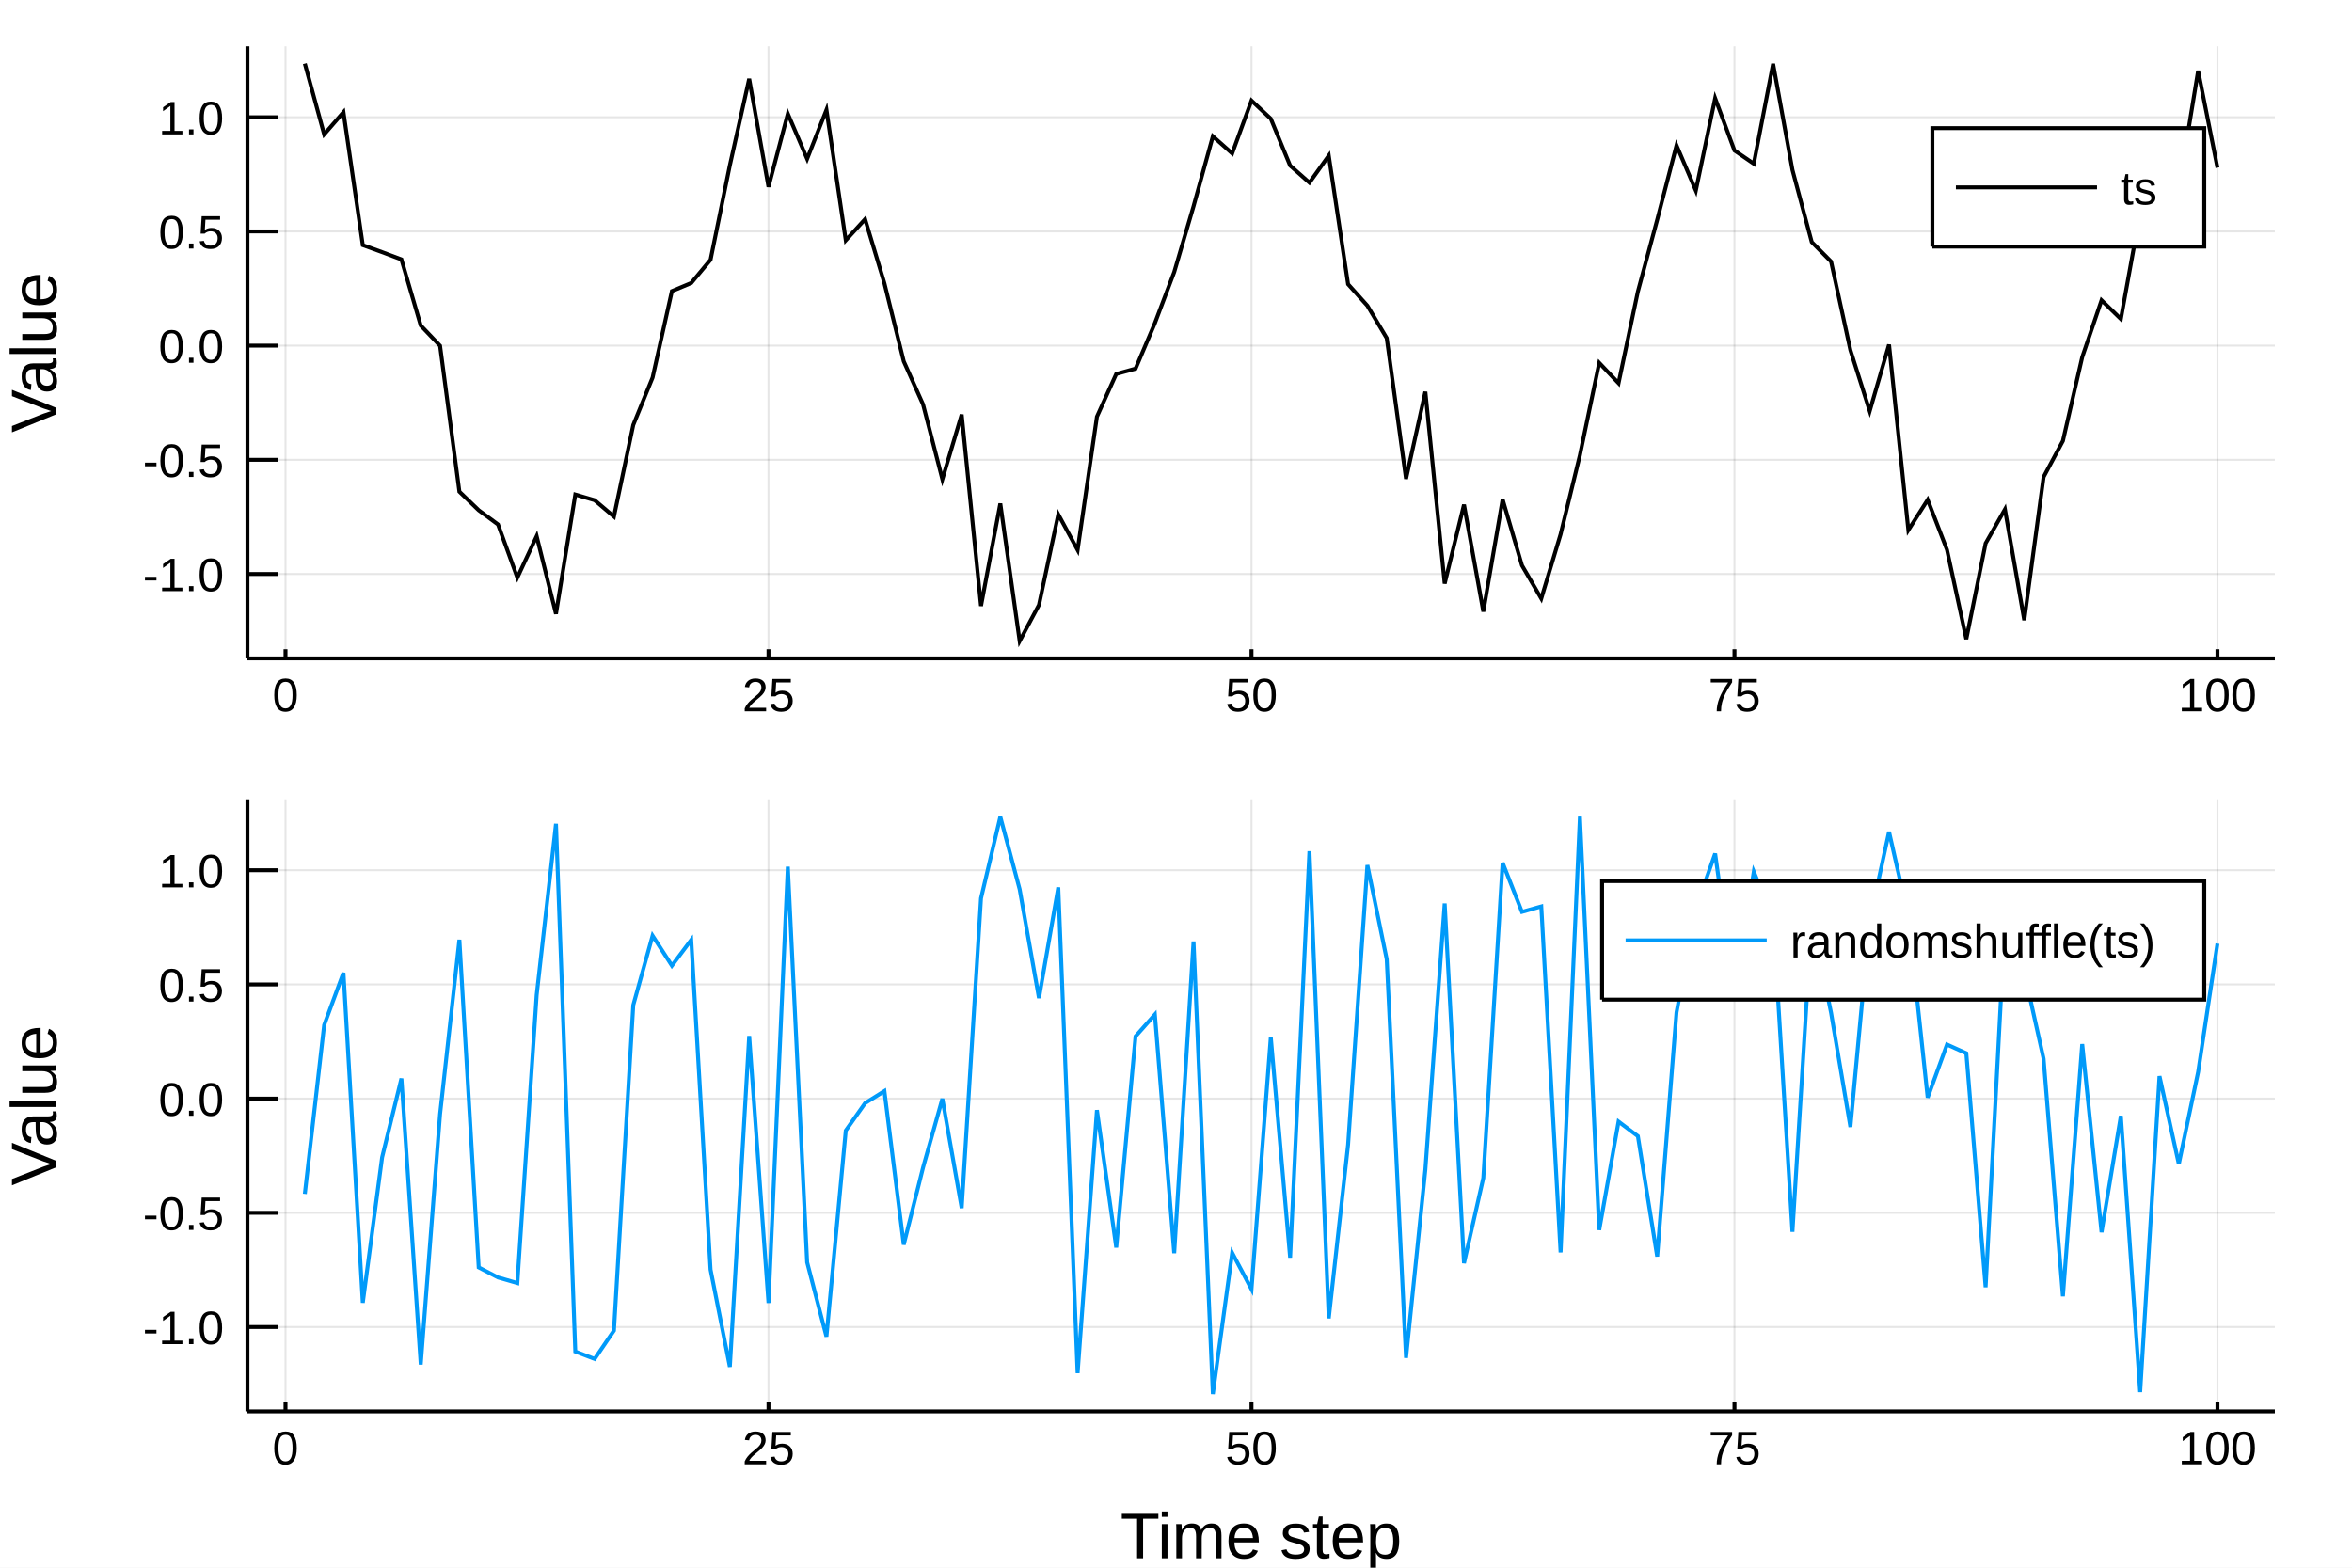
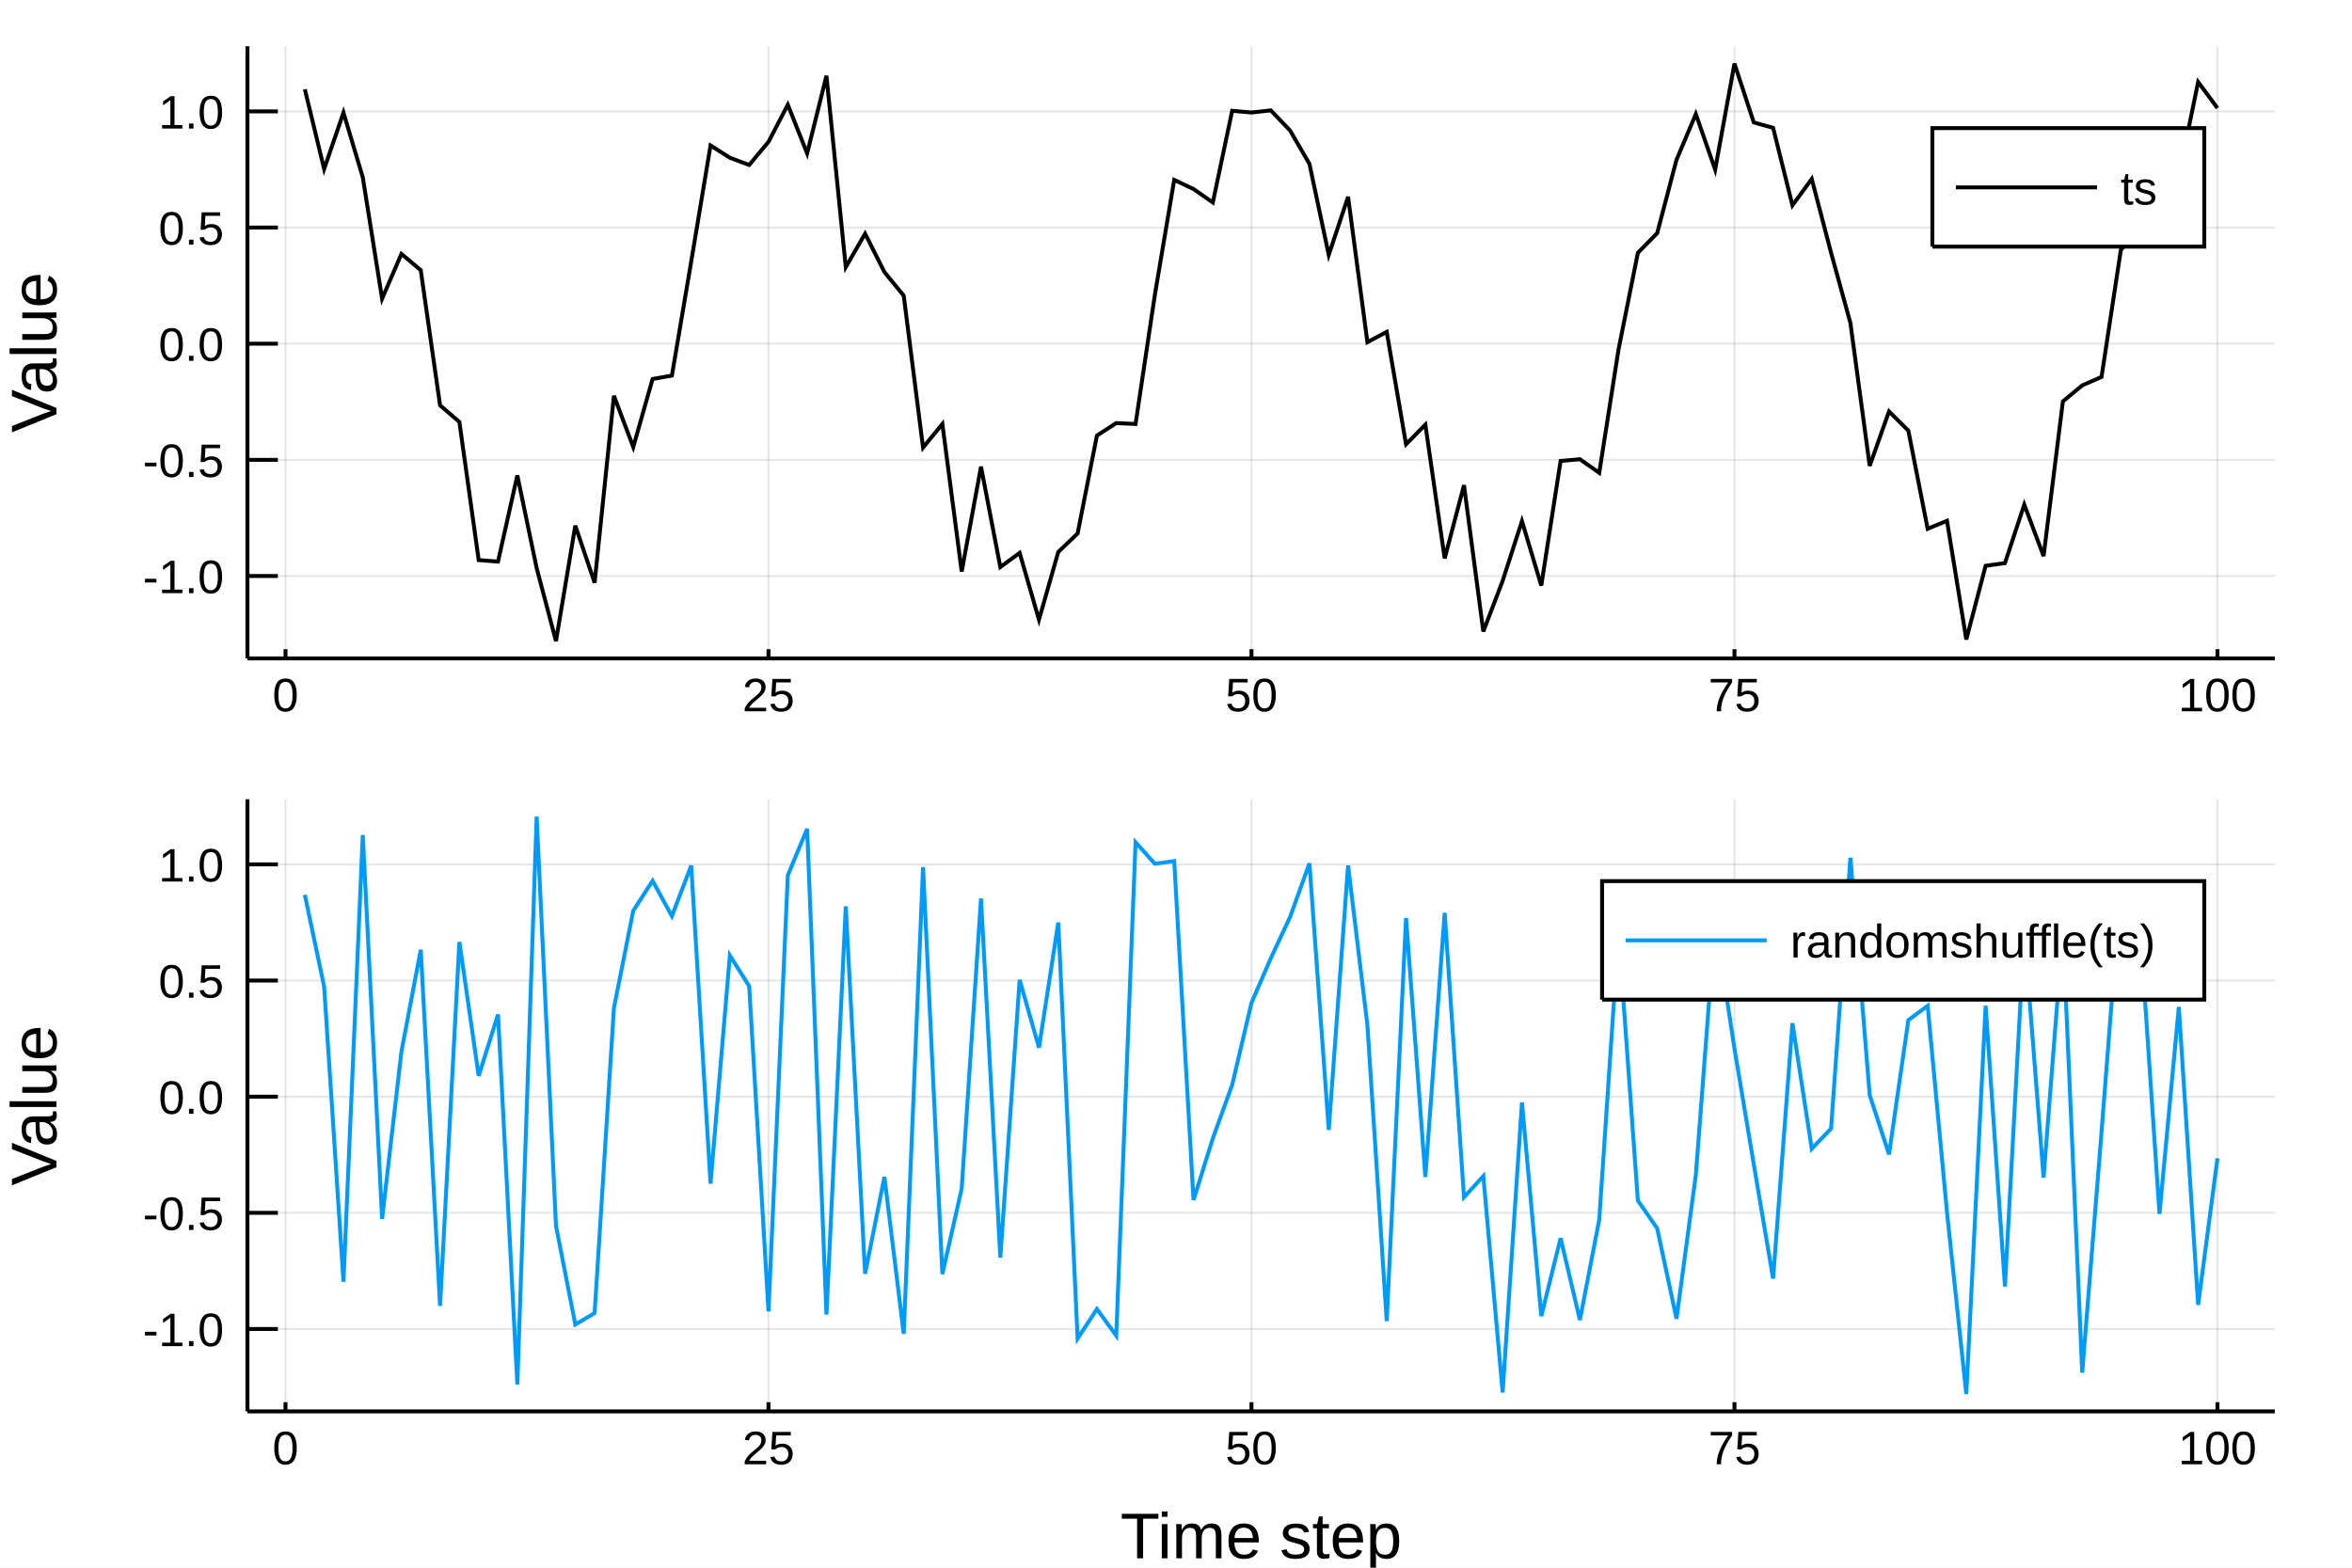
<svg xmlns="http://www.w3.org/2000/svg" width="600" height="400" viewBox="0 0 2400 1600">
  <defs>
-     <clipPath id="clip6200">
+     <clipPath id="clip6800">
      <rect x="0" y="0" width="2400" height="1600" />
    </clipPath>
  </defs>
-   <path clip-path="url(#clip6200)" d=" M0 1600 L2400 1600 L2400 0 L0 0  Z   " fill="#ffffff" fill-rule="evenodd" fill-opacity="1" />
+   <path clip-path="url(#clip6800)" d=" M0 1600 L2400 1600 L2400 0 L0 0  Z   " fill="#ffffff" fill-rule="evenodd" fill-opacity="1" />
  <defs>
-     <clipPath id="clip6201">
+     <clipPath id="clip6801">
      <rect x="480" y="0" width="1681" height="1600" />
    </clipPath>
  </defs>
-   <path clip-path="url(#clip6200)" d=" M252.496 671.979 L2321.26 671.979 L2321.26 47.244 L252.496 47.244  Z   " fill="#ffffff" fill-rule="evenodd" fill-opacity="1" />
+   <path clip-path="url(#clip6800)" d=" M252.496 671.979 L2321.26 671.979 L2321.26 47.244 L252.496 47.244  Z   " fill="#ffffff" fill-rule="evenodd" fill-opacity="1" />
  <defs>
-     <clipPath id="clip6202">
+     <clipPath id="clip6802">
      <rect x="252" y="47" width="2070" height="626" />
    </clipPath>
  </defs>
-   <polyline clip-path="url(#clip6202)" style="stroke:#000000; stroke-width:2; stroke-opacity:0.1; fill:none" points="   291.332,671.979 291.332,47.244    " />
-   <polyline clip-path="url(#clip6202)" style="stroke:#000000; stroke-width:2; stroke-opacity:0.1; fill:none" points="   784.177,671.979 784.177,47.244    " />
-   <polyline clip-path="url(#clip6202)" style="stroke:#000000; stroke-width:2; stroke-opacity:0.1; fill:none" points="   1277.02,671.979 1277.02,47.244    " />
-   <polyline clip-path="url(#clip6202)" style="stroke:#000000; stroke-width:2; stroke-opacity:0.1; fill:none" points="   1769.87,671.979 1769.87,47.244    " />
-   <polyline clip-path="url(#clip6202)" style="stroke:#000000; stroke-width:2; stroke-opacity:0.1; fill:none" points="   2262.71,671.979 2262.71,47.244    " />
-   <polyline clip-path="url(#clip6202)" style="stroke:#000000; stroke-width:2; stroke-opacity:0.1; fill:none" points="   252.496,585.849 2321.26,585.849    " />
-   <polyline clip-path="url(#clip6202)" style="stroke:#000000; stroke-width:2; stroke-opacity:0.1; fill:none" points="   252.496,469.302 2321.26,469.302    " />
-   <polyline clip-path="url(#clip6202)" style="stroke:#000000; stroke-width:2; stroke-opacity:0.1; fill:none" points="   252.496,352.755 2321.26,352.755    " />
-   <polyline clip-path="url(#clip6202)" style="stroke:#000000; stroke-width:2; stroke-opacity:0.1; fill:none" points="   252.496,236.208 2321.26,236.208    " />
-   <polyline clip-path="url(#clip6202)" style="stroke:#000000; stroke-width:2; stroke-opacity:0.1; fill:none" points="   252.496,119.661 2321.26,119.661    " />
-   <polyline clip-path="url(#clip6200)" style="stroke:#000000; stroke-width:4; stroke-opacity:1; fill:none" points="   252.496,671.979 2321.26,671.979    " />
-   <polyline clip-path="url(#clip6200)" style="stroke:#000000; stroke-width:4; stroke-opacity:1; fill:none" points="   252.496,671.979 252.496,47.244    " />
-   <polyline clip-path="url(#clip6200)" style="stroke:#000000; stroke-width:4; stroke-opacity:1; fill:none" points="   291.332,671.979 291.332,662.608    " />
-   <polyline clip-path="url(#clip6200)" style="stroke:#000000; stroke-width:4; stroke-opacity:1; fill:none" points="   784.177,671.979 784.177,662.608    " />
-   <polyline clip-path="url(#clip6200)" style="stroke:#000000; stroke-width:4; stroke-opacity:1; fill:none" points="   1277.02,671.979 1277.02,662.608    " />
-   <polyline clip-path="url(#clip6200)" style="stroke:#000000; stroke-width:4; stroke-opacity:1; fill:none" points="   1769.87,671.979 1769.87,662.608    " />
-   <polyline clip-path="url(#clip6200)" style="stroke:#000000; stroke-width:4; stroke-opacity:1; fill:none" points="   2262.71,671.979 2262.71,662.608    " />
-   <polyline clip-path="url(#clip6200)" style="stroke:#000000; stroke-width:4; stroke-opacity:1; fill:none" points="   252.496,585.849 283.528,585.849    " />
-   <polyline clip-path="url(#clip6200)" style="stroke:#000000; stroke-width:4; stroke-opacity:1; fill:none" points="   252.496,469.302 283.528,469.302    " />
-   <polyline clip-path="url(#clip6200)" style="stroke:#000000; stroke-width:4; stroke-opacity:1; fill:none" points="   252.496,352.755 283.528,352.755    " />
-   <polyline clip-path="url(#clip6200)" style="stroke:#000000; stroke-width:4; stroke-opacity:1; fill:none" points="   252.496,236.208 283.528,236.208    " />
-   <polyline clip-path="url(#clip6200)" style="stroke:#000000; stroke-width:4; stroke-opacity:1; fill:none" points="   252.496,119.661 283.528,119.661    " />
-   <g clip-path="url(#clip6200)">
+   <polyline clip-path="url(#clip6802)" style="stroke:#000000; stroke-width:2; stroke-opacity:0.1; fill:none" points="   291.332,671.979 291.332,47.244    " />
+   <polyline clip-path="url(#clip6802)" style="stroke:#000000; stroke-width:2; stroke-opacity:0.1; fill:none" points="   784.177,671.979 784.177,47.244    " />
+   <polyline clip-path="url(#clip6802)" style="stroke:#000000; stroke-width:2; stroke-opacity:0.1; fill:none" points="   1277.02,671.979 1277.02,47.244    " />
+   <polyline clip-path="url(#clip6802)" style="stroke:#000000; stroke-width:2; stroke-opacity:0.1; fill:none" points="   1769.87,671.979 1769.87,47.244    " />
+   <polyline clip-path="url(#clip6802)" style="stroke:#000000; stroke-width:2; stroke-opacity:0.1; fill:none" points="   2262.71,671.979 2262.71,47.244    " />
+   <polyline clip-path="url(#clip6802)" style="stroke:#000000; stroke-width:2; stroke-opacity:0.1; fill:none" points="   252.496,587.874 2321.26,587.874    " />
+   <polyline clip-path="url(#clip6802)" style="stroke:#000000; stroke-width:2; stroke-opacity:0.1; fill:none" points="   252.496,469.328 2321.26,469.328    " />
+   <polyline clip-path="url(#clip6802)" style="stroke:#000000; stroke-width:2; stroke-opacity:0.1; fill:none" points="   252.496,350.783 2321.26,350.783    " />
+   <polyline clip-path="url(#clip6802)" style="stroke:#000000; stroke-width:2; stroke-opacity:0.1; fill:none" points="   252.496,232.238 2321.26,232.238    " />
+   <polyline clip-path="url(#clip6802)" style="stroke:#000000; stroke-width:2; stroke-opacity:0.1; fill:none" points="   252.496,113.692 2321.26,113.692    " />
+   <polyline clip-path="url(#clip6800)" style="stroke:#000000; stroke-width:4; stroke-opacity:1; fill:none" points="   252.496,671.979 2321.26,671.979    " />
+   <polyline clip-path="url(#clip6800)" style="stroke:#000000; stroke-width:4; stroke-opacity:1; fill:none" points="   252.496,671.979 252.496,47.244    " />
+   <polyline clip-path="url(#clip6800)" style="stroke:#000000; stroke-width:4; stroke-opacity:1; fill:none" points="   291.332,671.979 291.332,662.608    " />
+   <polyline clip-path="url(#clip6800)" style="stroke:#000000; stroke-width:4; stroke-opacity:1; fill:none" points="   784.177,671.979 784.177,662.608    " />
+   <polyline clip-path="url(#clip6800)" style="stroke:#000000; stroke-width:4; stroke-opacity:1; fill:none" points="   1277.02,671.979 1277.02,662.608    " />
+   <polyline clip-path="url(#clip6800)" style="stroke:#000000; stroke-width:4; stroke-opacity:1; fill:none" points="   1769.87,671.979 1769.87,662.608    " />
+   <polyline clip-path="url(#clip6800)" style="stroke:#000000; stroke-width:4; stroke-opacity:1; fill:none" points="   2262.71,671.979 2262.71,662.608    " />
+   <polyline clip-path="url(#clip6800)" style="stroke:#000000; stroke-width:4; stroke-opacity:1; fill:none" points="   252.496,587.874 283.528,587.874    " />
+   <polyline clip-path="url(#clip6800)" style="stroke:#000000; stroke-width:4; stroke-opacity:1; fill:none" points="   252.496,469.328 283.528,469.328    " />
+   <polyline clip-path="url(#clip6800)" style="stroke:#000000; stroke-width:4; stroke-opacity:1; fill:none" points="   252.496,350.783 283.528,350.783    " />
+   <polyline clip-path="url(#clip6800)" style="stroke:#000000; stroke-width:4; stroke-opacity:1; fill:none" points="   252.496,232.238 283.528,232.238    " />
+   <polyline clip-path="url(#clip6800)" style="stroke:#000000; stroke-width:4; stroke-opacity:1; fill:none" points="   252.496,113.692 283.528,113.692    " />
+   <g clip-path="url(#clip6800)">
    <text style="fill:#000000; fill-opacity:1; font-family:Arial,Helvetica Neue,Helvetica,sans-serif; font-size:48px; text-anchor:middle;" transform="rotate(0, 291.332, 725.979)" x="291.332" y="725.979">0</text>
  </g>
-   <g clip-path="url(#clip6200)">
+   <g clip-path="url(#clip6800)">
    <text style="fill:#000000; fill-opacity:1; font-family:Arial,Helvetica Neue,Helvetica,sans-serif; font-size:48px; text-anchor:middle;" transform="rotate(0, 784.177, 725.979)" x="784.177" y="725.979">25</text>
  </g>
-   <g clip-path="url(#clip6200)">
+   <g clip-path="url(#clip6800)">
    <text style="fill:#000000; fill-opacity:1; font-family:Arial,Helvetica Neue,Helvetica,sans-serif; font-size:48px; text-anchor:middle;" transform="rotate(0, 1277.02, 725.979)" x="1277.02" y="725.979">50</text>
  </g>
-   <g clip-path="url(#clip6200)">
+   <g clip-path="url(#clip6800)">
    <text style="fill:#000000; fill-opacity:1; font-family:Arial,Helvetica Neue,Helvetica,sans-serif; font-size:48px; text-anchor:middle;" transform="rotate(0, 1769.87, 725.979)" x="1769.87" y="725.979">75</text>
  </g>
-   <g clip-path="url(#clip6200)">
+   <g clip-path="url(#clip6800)">
    <text style="fill:#000000; fill-opacity:1; font-family:Arial,Helvetica Neue,Helvetica,sans-serif; font-size:48px; text-anchor:middle;" transform="rotate(0, 2262.71, 725.979)" x="2262.71" y="725.979">100</text>
  </g>
-   <g clip-path="url(#clip6200)">
-     <text style="fill:#000000; fill-opacity:1; font-family:Arial,Helvetica Neue,Helvetica,sans-serif; font-size:48px; text-anchor:end;" transform="rotate(0, 228.496, 603.349)" x="228.496" y="603.349">-1.0</text>
+   <g clip-path="url(#clip6800)">
+     <text style="fill:#000000; fill-opacity:1; font-family:Arial,Helvetica Neue,Helvetica,sans-serif; font-size:48px; text-anchor:end;" transform="rotate(0, 228.496, 605.374)" x="228.496" y="605.374">-1.0</text>
  </g>
-   <g clip-path="url(#clip6200)">
-     <text style="fill:#000000; fill-opacity:1; font-family:Arial,Helvetica Neue,Helvetica,sans-serif; font-size:48px; text-anchor:end;" transform="rotate(0, 228.496, 486.802)" x="228.496" y="486.802">-0.5</text>
+   <g clip-path="url(#clip6800)">
+     <text style="fill:#000000; fill-opacity:1; font-family:Arial,Helvetica Neue,Helvetica,sans-serif; font-size:48px; text-anchor:end;" transform="rotate(0, 228.496, 486.828)" x="228.496" y="486.828">-0.5</text>
  </g>
-   <g clip-path="url(#clip6200)">
-     <text style="fill:#000000; fill-opacity:1; font-family:Arial,Helvetica Neue,Helvetica,sans-serif; font-size:48px; text-anchor:end;" transform="rotate(0, 228.496, 370.255)" x="228.496" y="370.255">0.0</text>
+   <g clip-path="url(#clip6800)">
+     <text style="fill:#000000; fill-opacity:1; font-family:Arial,Helvetica Neue,Helvetica,sans-serif; font-size:48px; text-anchor:end;" transform="rotate(0, 228.496, 368.283)" x="228.496" y="368.283">0.0</text>
  </g>
-   <g clip-path="url(#clip6200)">
-     <text style="fill:#000000; fill-opacity:1; font-family:Arial,Helvetica Neue,Helvetica,sans-serif; font-size:48px; text-anchor:end;" transform="rotate(0, 228.496, 253.708)" x="228.496" y="253.708">0.5</text>
+   <g clip-path="url(#clip6800)">
+     <text style="fill:#000000; fill-opacity:1; font-family:Arial,Helvetica Neue,Helvetica,sans-serif; font-size:48px; text-anchor:end;" transform="rotate(0, 228.496, 249.738)" x="228.496" y="249.738">0.5</text>
  </g>
-   <g clip-path="url(#clip6200)">
-     <text style="fill:#000000; fill-opacity:1; font-family:Arial,Helvetica Neue,Helvetica,sans-serif; font-size:48px; text-anchor:end;" transform="rotate(0, 228.496, 137.161)" x="228.496" y="137.161">1.0</text>
+   <g clip-path="url(#clip6800)">
+     <text style="fill:#000000; fill-opacity:1; font-family:Arial,Helvetica Neue,Helvetica,sans-serif; font-size:48px; text-anchor:end;" transform="rotate(0, 228.496, 131.192)" x="228.496" y="131.192">1.0</text>
  </g>
-   <g clip-path="url(#clip6200)">
+   <g clip-path="url(#clip6800)">
    <text style="fill:#000000; fill-opacity:1; font-family:Arial,Helvetica Neue,Helvetica,sans-serif; font-size:66px; text-anchor:middle;" transform="rotate(-90, 57.6, 359.611)" x="57.6" y="359.611">Value</text>
  </g>
-   <polyline clip-path="url(#clip6202)" style="stroke:#000000; stroke-width:4; stroke-opacity:1; fill:none" points="   311.046,64.925 330.76,137.152 350.474,114.461 370.187,250.18 389.901,257.345 409.615,264.762 429.329,332.211 449.043,352.888 468.756,501.791 488.47,520.735    508.184,535.293 527.898,589.5 547.611,547.258 567.325,626.53 587.039,504.732 606.753,510.515 626.467,527.228 646.18,433.742 665.894,385.361 685.608,297.105    705.322,288.851 725.035,265.165 744.749,168.703 764.463,80.443 784.177,190.754 803.891,116.058 823.604,162.168 843.318,112.091 863.032,245.272 882.746,223.696    902.459,289.158 922.173,368.761 941.887,412.743 961.601,489.144 981.315,423.082 1001.03,618.453 1020.74,513.897 1040.46,654.297 1060.17,617.385 1079.88,525.015    1099.6,561.349 1119.31,425.273 1139.02,381.692 1158.74,376.225 1178.45,329.826 1198.17,277.703 1217.88,210.563 1237.59,139.111 1257.31,156.594 1277.02,102.646    1296.73,121.153 1316.45,169.014 1336.16,186.447 1355.88,158.84 1375.59,290.047 1395.3,312.017 1415.02,345.069 1434.73,488.725 1454.45,399.834 1474.16,595.645    1493.87,515.063 1513.59,624.21 1533.3,509.711 1553.01,577.041 1572.73,610.91 1592.44,545.291 1612.16,464.516 1631.87,370.325 1651.58,391.067 1671.3,297.541    1691.01,224.312 1710.72,148.351 1730.44,194.54 1750.15,100.248 1769.87,153.589 1789.58,167.091 1809.29,65.115 1829.01,173.428 1848.72,247.079 1868.43,266.937    1888.15,357.394 1907.86,419.523 1927.58,351.726 1947.29,541.009 1967,510.147 1986.72,561.154 2006.43,652.287 2026.14,554.551 2045.86,519.838 2065.57,632.972    2085.29,486.873 2105,449.998 2124.71,364.492 2144.43,306.465 2164.14,325.575 2183.85,217.067 2203.57,190.594 2223.28,192.355 2243,72.239 2262.71,171.151       " />
-   <path clip-path="url(#clip6200)" d=" M1971.81 251.724 L2249.26 251.724 L2249.26 130.764 L1971.81 130.764  Z   " fill="#ffffff" fill-rule="evenodd" fill-opacity="1" />
-   <polyline clip-path="url(#clip6200)" style="stroke:#000000; stroke-width:4; stroke-opacity:1; fill:none" points="   1971.81,251.724 2249.26,251.724 2249.26,130.764 1971.81,130.764 1971.81,251.724    " />
-   <polyline clip-path="url(#clip6200)" style="stroke:#000000; stroke-width:4; stroke-opacity:1; fill:none" points="   1995.81,191.244 2139.81,191.244    " />
-   <g clip-path="url(#clip6200)">
+   <polyline clip-path="url(#clip6802)" style="stroke:#000000; stroke-width:4; stroke-opacity:1; fill:none" points="   311.046,91.096 330.76,172.528 350.474,114.929 370.187,181.033 389.901,304.845 409.615,259.164 429.329,275.742 449.043,413.701 468.756,430.624 488.47,571.638    508.184,573.153 527.898,485.233 547.611,579.842 567.325,654.297 587.039,536.474 606.753,594.711 626.467,403.939 646.18,456.267 665.894,386.803 685.608,383.338    705.322,266.909 725.035,148.459 744.749,160.988 764.463,168.372 784.177,144.788 803.891,106.884 823.604,156.551 843.318,77.374 863.032,272.628 882.746,238.501    902.459,277.657 922.173,301.779 941.887,456.808 961.601,432.708 981.315,583.308 1001.03,476.302 1020.74,578.753 1040.46,564.306 1060.17,632.472 1079.88,563.336    1099.6,544.494 1119.31,444.56 1139.02,431.815 1158.74,432.706 1178.45,300.773 1198.17,183.605 1217.88,192.93 1237.59,206.648 1257.31,113.083 1277.02,114.822    1296.73,112.662 1316.45,133.272 1336.16,167.241 1355.88,260.176 1375.59,200.842 1395.3,349.196 1415.02,338.756 1434.73,453.393 1454.45,433.421 1474.16,569.935    1493.87,495.177 1513.59,644.536 1533.3,592.836 1553.01,531.836 1572.73,597.654 1592.44,470.436 1612.16,468.699 1631.87,482.577 1651.58,356.644 1671.3,258.016    1691.01,237.971 1710.72,163.113 1730.44,116.423 1750.15,173.072 1769.87,64.925 1789.58,124.955 1809.29,130.464 1829.01,209.563 1848.72,182.653 1868.43,257.929    1888.15,329.532 1907.86,475.452 1927.58,419.917 1947.29,439.477 1967,539.675 1986.72,531.534 2006.43,652.673 2026.14,577.455 2045.86,574.738 2065.57,515.02    2085.29,567.543 2105,409.691 2124.71,393.338 2144.43,384.687 2164.14,255.049 2183.85,231.524 2203.57,166.495 2223.28,179.582 2243,83.685 2262.71,110.283       " />
+   <path clip-path="url(#clip6800)" d=" M1971.81 251.724 L2249.26 251.724 L2249.26 130.764 L1971.81 130.764  Z   " fill="#ffffff" fill-rule="evenodd" fill-opacity="1" />
+   <polyline clip-path="url(#clip6800)" style="stroke:#000000; stroke-width:4; stroke-opacity:1; fill:none" points="   1971.81,251.724 2249.26,251.724 2249.26,130.764 1971.81,130.764 1971.81,251.724    " />
+   <polyline clip-path="url(#clip6800)" style="stroke:#000000; stroke-width:4; stroke-opacity:1; fill:none" points="   1995.81,191.244 2139.81,191.244    " />
+   <g clip-path="url(#clip6800)">
    <text style="fill:#000000; fill-opacity:1; font-family:Arial,Helvetica Neue,Helvetica,sans-serif; font-size:48px; text-anchor:start;" transform="rotate(0, 2163.81, 208.744)" x="2163.81" y="208.744">ts</text>
  </g>
-   <path clip-path="url(#clip6200)" d=" M252.496 1440.48 L2321.26 1440.48 L2321.26 815.748 L252.496 815.748  Z   " fill="#ffffff" fill-rule="evenodd" fill-opacity="1" />
+   <path clip-path="url(#clip6800)" d=" M252.496 1440.48 L2321.26 1440.48 L2321.26 815.748 L252.496 815.748  Z   " fill="#ffffff" fill-rule="evenodd" fill-opacity="1" />
  <defs>
-     <clipPath id="clip6203">
+     <clipPath id="clip6803">
      <rect x="252" y="815" width="2070" height="626" />
    </clipPath>
  </defs>
-   <polyline clip-path="url(#clip6203)" style="stroke:#000000; stroke-width:2; stroke-opacity:0.1; fill:none" points="   291.332,1440.48 291.332,815.748    " />
-   <polyline clip-path="url(#clip6203)" style="stroke:#000000; stroke-width:2; stroke-opacity:0.1; fill:none" points="   784.177,1440.48 784.177,815.748    " />
-   <polyline clip-path="url(#clip6203)" style="stroke:#000000; stroke-width:2; stroke-opacity:0.1; fill:none" points="   1277.02,1440.48 1277.02,815.748    " />
-   <polyline clip-path="url(#clip6203)" style="stroke:#000000; stroke-width:2; stroke-opacity:0.1; fill:none" points="   1769.87,1440.48 1769.87,815.748    " />
-   <polyline clip-path="url(#clip6203)" style="stroke:#000000; stroke-width:2; stroke-opacity:0.1; fill:none" points="   2262.71,1440.48 2262.71,815.748    " />
-   <polyline clip-path="url(#clip6203)" style="stroke:#000000; stroke-width:2; stroke-opacity:0.1; fill:none" points="   252.496,1354.35 2321.26,1354.35    " />
-   <polyline clip-path="url(#clip6203)" style="stroke:#000000; stroke-width:2; stroke-opacity:0.1; fill:none" points="   252.496,1237.81 2321.26,1237.81    " />
-   <polyline clip-path="url(#clip6203)" style="stroke:#000000; stroke-width:2; stroke-opacity:0.1; fill:none" points="   252.496,1121.26 2321.26,1121.26    " />
-   <polyline clip-path="url(#clip6203)" style="stroke:#000000; stroke-width:2; stroke-opacity:0.1; fill:none" points="   252.496,1004.71 2321.26,1004.71    " />
-   <polyline clip-path="url(#clip6203)" style="stroke:#000000; stroke-width:2; stroke-opacity:0.1; fill:none" points="   252.496,888.165 2321.26,888.165    " />
-   <polyline clip-path="url(#clip6200)" style="stroke:#000000; stroke-width:4; stroke-opacity:1; fill:none" points="   252.496,1440.48 2321.26,1440.48    " />
-   <polyline clip-path="url(#clip6200)" style="stroke:#000000; stroke-width:4; stroke-opacity:1; fill:none" points="   252.496,1440.48 252.496,815.748    " />
-   <polyline clip-path="url(#clip6200)" style="stroke:#000000; stroke-width:4; stroke-opacity:1; fill:none" points="   291.332,1440.48 291.332,1431.11    " />
-   <polyline clip-path="url(#clip6200)" style="stroke:#000000; stroke-width:4; stroke-opacity:1; fill:none" points="   784.177,1440.48 784.177,1431.11    " />
-   <polyline clip-path="url(#clip6200)" style="stroke:#000000; stroke-width:4; stroke-opacity:1; fill:none" points="   1277.02,1440.48 1277.02,1431.11    " />
-   <polyline clip-path="url(#clip6200)" style="stroke:#000000; stroke-width:4; stroke-opacity:1; fill:none" points="   1769.87,1440.48 1769.87,1431.11    " />
-   <polyline clip-path="url(#clip6200)" style="stroke:#000000; stroke-width:4; stroke-opacity:1; fill:none" points="   2262.71,1440.48 2262.71,1431.11    " />
-   <polyline clip-path="url(#clip6200)" style="stroke:#000000; stroke-width:4; stroke-opacity:1; fill:none" points="   252.496,1354.35 283.528,1354.35    " />
-   <polyline clip-path="url(#clip6200)" style="stroke:#000000; stroke-width:4; stroke-opacity:1; fill:none" points="   252.496,1237.81 283.528,1237.81    " />
-   <polyline clip-path="url(#clip6200)" style="stroke:#000000; stroke-width:4; stroke-opacity:1; fill:none" points="   252.496,1121.26 283.528,1121.26    " />
-   <polyline clip-path="url(#clip6200)" style="stroke:#000000; stroke-width:4; stroke-opacity:1; fill:none" points="   252.496,1004.71 283.528,1004.71    " />
-   <polyline clip-path="url(#clip6200)" style="stroke:#000000; stroke-width:4; stroke-opacity:1; fill:none" points="   252.496,888.165 283.528,888.165    " />
-   <g clip-path="url(#clip6200)">
+   <polyline clip-path="url(#clip6803)" style="stroke:#000000; stroke-width:2; stroke-opacity:0.1; fill:none" points="   291.332,1440.48 291.332,815.748    " />
+   <polyline clip-path="url(#clip6803)" style="stroke:#000000; stroke-width:2; stroke-opacity:0.1; fill:none" points="   784.177,1440.48 784.177,815.748    " />
+   <polyline clip-path="url(#clip6803)" style="stroke:#000000; stroke-width:2; stroke-opacity:0.1; fill:none" points="   1277.02,1440.48 1277.02,815.748    " />
+   <polyline clip-path="url(#clip6803)" style="stroke:#000000; stroke-width:2; stroke-opacity:0.1; fill:none" points="   1769.87,1440.48 1769.87,815.748    " />
+   <polyline clip-path="url(#clip6803)" style="stroke:#000000; stroke-width:2; stroke-opacity:0.1; fill:none" points="   2262.71,1440.48 2262.71,815.748    " />
+   <polyline clip-path="url(#clip6803)" style="stroke:#000000; stroke-width:2; stroke-opacity:0.1; fill:none" points="   252.496,1356.38 2321.26,1356.38    " />
+   <polyline clip-path="url(#clip6803)" style="stroke:#000000; stroke-width:2; stroke-opacity:0.1; fill:none" points="   252.496,1237.83 2321.26,1237.83    " />
+   <polyline clip-path="url(#clip6803)" style="stroke:#000000; stroke-width:2; stroke-opacity:0.1; fill:none" points="   252.496,1119.29 2321.26,1119.29    " />
+   <polyline clip-path="url(#clip6803)" style="stroke:#000000; stroke-width:2; stroke-opacity:0.1; fill:none" points="   252.496,1000.74 2321.26,1000.74    " />
+   <polyline clip-path="url(#clip6803)" style="stroke:#000000; stroke-width:2; stroke-opacity:0.1; fill:none" points="   252.496,882.196 2321.26,882.196    " />
+   <polyline clip-path="url(#clip6800)" style="stroke:#000000; stroke-width:4; stroke-opacity:1; fill:none" points="   252.496,1440.48 2321.26,1440.48    " />
+   <polyline clip-path="url(#clip6800)" style="stroke:#000000; stroke-width:4; stroke-opacity:1; fill:none" points="   252.496,1440.48 252.496,815.748    " />
+   <polyline clip-path="url(#clip6800)" style="stroke:#000000; stroke-width:4; stroke-opacity:1; fill:none" points="   291.332,1440.48 291.332,1431.11    " />
+   <polyline clip-path="url(#clip6800)" style="stroke:#000000; stroke-width:4; stroke-opacity:1; fill:none" points="   784.177,1440.48 784.177,1431.11    " />
+   <polyline clip-path="url(#clip6800)" style="stroke:#000000; stroke-width:4; stroke-opacity:1; fill:none" points="   1277.02,1440.48 1277.02,1431.11    " />
+   <polyline clip-path="url(#clip6800)" style="stroke:#000000; stroke-width:4; stroke-opacity:1; fill:none" points="   1769.87,1440.48 1769.87,1431.11    " />
+   <polyline clip-path="url(#clip6800)" style="stroke:#000000; stroke-width:4; stroke-opacity:1; fill:none" points="   2262.71,1440.48 2262.71,1431.11    " />
+   <polyline clip-path="url(#clip6800)" style="stroke:#000000; stroke-width:4; stroke-opacity:1; fill:none" points="   252.496,1356.38 283.528,1356.38    " />
+   <polyline clip-path="url(#clip6800)" style="stroke:#000000; stroke-width:4; stroke-opacity:1; fill:none" points="   252.496,1237.83 283.528,1237.83    " />
+   <polyline clip-path="url(#clip6800)" style="stroke:#000000; stroke-width:4; stroke-opacity:1; fill:none" points="   252.496,1119.29 283.528,1119.29    " />
+   <polyline clip-path="url(#clip6800)" style="stroke:#000000; stroke-width:4; stroke-opacity:1; fill:none" points="   252.496,1000.74 283.528,1000.74    " />
+   <polyline clip-path="url(#clip6800)" style="stroke:#000000; stroke-width:4; stroke-opacity:1; fill:none" points="   252.496,882.196 283.528,882.196    " />
+   <g clip-path="url(#clip6800)">
    <text style="fill:#000000; fill-opacity:1; font-family:Arial,Helvetica Neue,Helvetica,sans-serif; font-size:48px; text-anchor:middle;" transform="rotate(0, 291.332, 1494.48)" x="291.332" y="1494.48">0</text>
  </g>
-   <g clip-path="url(#clip6200)">
+   <g clip-path="url(#clip6800)">
    <text style="fill:#000000; fill-opacity:1; font-family:Arial,Helvetica Neue,Helvetica,sans-serif; font-size:48px; text-anchor:middle;" transform="rotate(0, 784.177, 1494.48)" x="784.177" y="1494.48">25</text>
  </g>
-   <g clip-path="url(#clip6200)">
+   <g clip-path="url(#clip6800)">
    <text style="fill:#000000; fill-opacity:1; font-family:Arial,Helvetica Neue,Helvetica,sans-serif; font-size:48px; text-anchor:middle;" transform="rotate(0, 1277.02, 1494.48)" x="1277.02" y="1494.48">50</text>
  </g>
-   <g clip-path="url(#clip6200)">
+   <g clip-path="url(#clip6800)">
    <text style="fill:#000000; fill-opacity:1; font-family:Arial,Helvetica Neue,Helvetica,sans-serif; font-size:48px; text-anchor:middle;" transform="rotate(0, 1769.87, 1494.48)" x="1769.87" y="1494.48">75</text>
  </g>
-   <g clip-path="url(#clip6200)">
+   <g clip-path="url(#clip6800)">
    <text style="fill:#000000; fill-opacity:1; font-family:Arial,Helvetica Neue,Helvetica,sans-serif; font-size:48px; text-anchor:middle;" transform="rotate(0, 2262.71, 1494.48)" x="2262.71" y="1494.48">100</text>
  </g>
-   <g clip-path="url(#clip6200)">
-     <text style="fill:#000000; fill-opacity:1; font-family:Arial,Helvetica Neue,Helvetica,sans-serif; font-size:48px; text-anchor:end;" transform="rotate(0, 228.496, 1371.85)" x="228.496" y="1371.85">-1.0</text>
+   <g clip-path="url(#clip6800)">
+     <text style="fill:#000000; fill-opacity:1; font-family:Arial,Helvetica Neue,Helvetica,sans-serif; font-size:48px; text-anchor:end;" transform="rotate(0, 228.496, 1373.88)" x="228.496" y="1373.88">-1.0</text>
  </g>
-   <g clip-path="url(#clip6200)">
-     <text style="fill:#000000; fill-opacity:1; font-family:Arial,Helvetica Neue,Helvetica,sans-serif; font-size:48px; text-anchor:end;" transform="rotate(0, 228.496, 1255.31)" x="228.496" y="1255.31">-0.5</text>
+   <g clip-path="url(#clip6800)">
+     <text style="fill:#000000; fill-opacity:1; font-family:Arial,Helvetica Neue,Helvetica,sans-serif; font-size:48px; text-anchor:end;" transform="rotate(0, 228.496, 1255.33)" x="228.496" y="1255.33">-0.5</text>
  </g>
-   <g clip-path="url(#clip6200)">
-     <text style="fill:#000000; fill-opacity:1; font-family:Arial,Helvetica Neue,Helvetica,sans-serif; font-size:48px; text-anchor:end;" transform="rotate(0, 228.496, 1138.76)" x="228.496" y="1138.76">0.0</text>
+   <g clip-path="url(#clip6800)">
+     <text style="fill:#000000; fill-opacity:1; font-family:Arial,Helvetica Neue,Helvetica,sans-serif; font-size:48px; text-anchor:end;" transform="rotate(0, 228.496, 1136.79)" x="228.496" y="1136.79">0.0</text>
  </g>
-   <g clip-path="url(#clip6200)">
-     <text style="fill:#000000; fill-opacity:1; font-family:Arial,Helvetica Neue,Helvetica,sans-serif; font-size:48px; text-anchor:end;" transform="rotate(0, 228.496, 1022.21)" x="228.496" y="1022.21">0.5</text>
+   <g clip-path="url(#clip6800)">
+     <text style="fill:#000000; fill-opacity:1; font-family:Arial,Helvetica Neue,Helvetica,sans-serif; font-size:48px; text-anchor:end;" transform="rotate(0, 228.496, 1018.24)" x="228.496" y="1018.24">0.5</text>
  </g>
-   <g clip-path="url(#clip6200)">
-     <text style="fill:#000000; fill-opacity:1; font-family:Arial,Helvetica Neue,Helvetica,sans-serif; font-size:48px; text-anchor:end;" transform="rotate(0, 228.496, 905.665)" x="228.496" y="905.665">1.0</text>
+   <g clip-path="url(#clip6800)">
+     <text style="fill:#000000; fill-opacity:1; font-family:Arial,Helvetica Neue,Helvetica,sans-serif; font-size:48px; text-anchor:end;" transform="rotate(0, 228.496, 899.696)" x="228.496" y="899.696">1.0</text>
  </g>
-   <g clip-path="url(#clip6200)">
+   <g clip-path="url(#clip6800)">
    <text style="fill:#000000; fill-opacity:1; font-family:Arial,Helvetica Neue,Helvetica,sans-serif; font-size:66px; text-anchor:middle;" transform="rotate(0, 1286.88, 1590.4)" x="1286.88" y="1590.4">Time step</text>
  </g>
-   <g clip-path="url(#clip6200)">
+   <g clip-path="url(#clip6800)">
    <text style="fill:#000000; fill-opacity:1; font-family:Arial,Helvetica Neue,Helvetica,sans-serif; font-size:66px; text-anchor:middle;" transform="rotate(-90, 57.6, 1128.12)" x="57.6" y="1128.12">Value</text>
  </g>
-   <polyline clip-path="url(#clip6203)" style="stroke:#009af9; stroke-width:4; stroke-opacity:1; fill:none" points="   311.046,1218.5 330.76,1046.21 350.474,992.816 370.187,1329.66 389.901,1181.25 409.615,1100.71 429.329,1392.71 449.043,1137.26 468.756,959.098 488.47,1293.52    508.184,1303.8 527.898,1309.51 547.611,1015.58 567.325,840.743 587.039,1379.41 606.753,1386.96 626.467,1358 646.18,1025.85 665.894,954.951 685.608,985.571    705.322,959.258 725.035,1295.73 744.749,1395.03 764.463,1057.36 784.177,1329.85 803.891,884.562 823.604,1288.34 843.318,1364.15 863.032,1153.87 882.746,1125.9    902.459,1113.57 922.173,1270.29 941.887,1191.59 961.601,1121.39 981.315,1233.02 1001.03,916.855 1020.74,833.619 1040.46,907.615 1060.17,1018.68 1079.88,905.656    1099.6,1401.48 1119.31,1133 1139.02,1273.24 1158.74,1057.66 1178.45,1035.44 1198.17,1279.02 1217.88,960.859 1237.59,1422.8 1257.31,1278.65 1277.02,1315.76    1296.73,1058.55 1316.45,1283.57 1336.16,868.752 1355.88,1345.55 1375.59,1168.34 1395.3,882.965 1415.02,979.067 1434.73,1385.89 1454.45,1193.78 1474.16,922.093    1493.87,1289.24 1513.59,1202.25 1533.3,880.595 1553.01,930.672 1572.73,925.098 1592.44,1278.21 1612.16,833.429 1631.87,1255.38 1651.58,1144.73 1671.3,1159.57    1691.01,1282.4 1710.72,1033.27 1730.44,927.344 1750.15,871.15 1769.87,1013.78 1789.58,889.657 1809.29,937.207 1829.01,1257.23 1848.72,937.518 1868.43,1033.67    1888.15,1150.2 1907.86,939.655 1927.58,848.947 1947.29,935.595 1967,1120.23 1986.72,1066.05 2006.43,1074.97 2026.14,1313.79 2045.86,941.932 2065.57,992.2    2085.29,1080.52 2105,1323.05 2124.71,1065.61 2144.43,1257.65 2164.14,1138.83 2183.85,1420.79 2203.57,1098.33 2223.28,1188.03 2243,1094.08 2262.71,963.044       " />
-   <path clip-path="url(#clip6200)" d=" M1634.78 1020.23 L2249.26 1020.23 L2249.26 899.268 L1634.78 899.268  Z   " fill="#ffffff" fill-rule="evenodd" fill-opacity="1" />
-   <polyline clip-path="url(#clip6200)" style="stroke:#000000; stroke-width:4; stroke-opacity:1; fill:none" points="   1634.78,1020.23 2249.26,1020.23 2249.26,899.268 1634.78,899.268 1634.78,1020.23    " />
-   <polyline clip-path="url(#clip6200)" style="stroke:#009af9; stroke-width:4; stroke-opacity:1; fill:none" points="   1658.78,959.748 1802.78,959.748    " />
-   <g clip-path="url(#clip6200)">
+   <polyline clip-path="url(#clip6803)" style="stroke:#009af9; stroke-width:4; stroke-opacity:1; fill:none" points="   311.046,913.292 330.76,1007.01 350.474,1308.18 370.187,852.189 389.901,1243.96 409.615,1073.35 429.329,969.346 449.043,1332.81 468.756,961.434 488.47,1098.04    508.184,1035.41 527.898,1413.04 547.611,833.429 567.325,1251.08 587.039,1351.81 606.753,1340.14 626.467,1028.68 646.18,929.492 665.894,898.968 685.608,934.999    705.322,883.432 725.035,1207.98 744.749,975.152 764.463,1006.47 784.177,1338.44 803.891,893.459 823.604,845.878 843.318,1341.66 863.032,925.055 882.746,1300.04    902.459,1201.21 922.173,1361.34 941.887,884.926 961.601,1300.34 981.315,1213.06 1001.03,916.963 1020.74,1283.52 1040.46,1000.03 1060.17,1069.28 1079.88,941.576    1099.6,1366.16 1119.31,1336.05 1139.02,1363.22 1158.74,859.6 1178.45,881.587 1198.17,878.787 1217.88,1224.77 1237.59,1161.84 1257.31,1107.26 1277.02,1023.55    1296.73,978.067 1316.45,935.745 1336.16,881.166 1355.88,1153.19 1375.59,883.326 1395.3,1046.16 1415.02,1348.35 1434.73,936.876 1454.45,1201.21 1474.16,931.617    1493.87,1221.9 1513.59,1200.32 1533.3,1421.18 1553.01,1125.15 1572.73,1343.24 1592.44,1263.68 1612.16,1347.26 1631.87,1244.81 1651.58,952.109 1671.3,1225.31    1691.01,1253.74 1710.72,1345.96 1730.44,1199.13 1750.15,941.032 1769.87,1070.28 1789.58,1188.42 1809.29,1304.98 1829.01,1044.25 1848.72,1172.44 1868.43,1151.84    1888.15,875.388 1907.86,1117.7 1927.58,1178.19 1947.29,1041.13 1967,1026.52 1986.72,1237.2 2006.43,1422.8 2026.14,1026.43 2045.86,1313 2065.57,951.157    2085.29,1201.92 2105,949.537 2124.71,1400.98 2144.43,1155.31 2164.14,901.776 2183.85,948.086 2203.57,1238.94 2223.28,1027.67 2243,1331.84 2262.71,1182.2       " />
+   <path clip-path="url(#clip6800)" d=" M1634.78 1020.23 L2249.26 1020.23 L2249.26 899.268 L1634.78 899.268  Z   " fill="#ffffff" fill-rule="evenodd" fill-opacity="1" />
+   <polyline clip-path="url(#clip6800)" style="stroke:#000000; stroke-width:4; stroke-opacity:1; fill:none" points="   1634.78,1020.23 2249.26,1020.23 2249.26,899.268 1634.78,899.268 1634.78,1020.23    " />
+   <polyline clip-path="url(#clip6800)" style="stroke:#009af9; stroke-width:4; stroke-opacity:1; fill:none" points="   1658.78,959.748 1802.78,959.748    " />
+   <g clip-path="url(#clip6800)">
    <text style="fill:#000000; fill-opacity:1; font-family:Arial,Helvetica Neue,Helvetica,sans-serif; font-size:48px; text-anchor:start;" transform="rotate(0, 1826.78, 977.248)" x="1826.78" y="977.248">randomshuffle(ts)</text>
  </g>
</svg>
